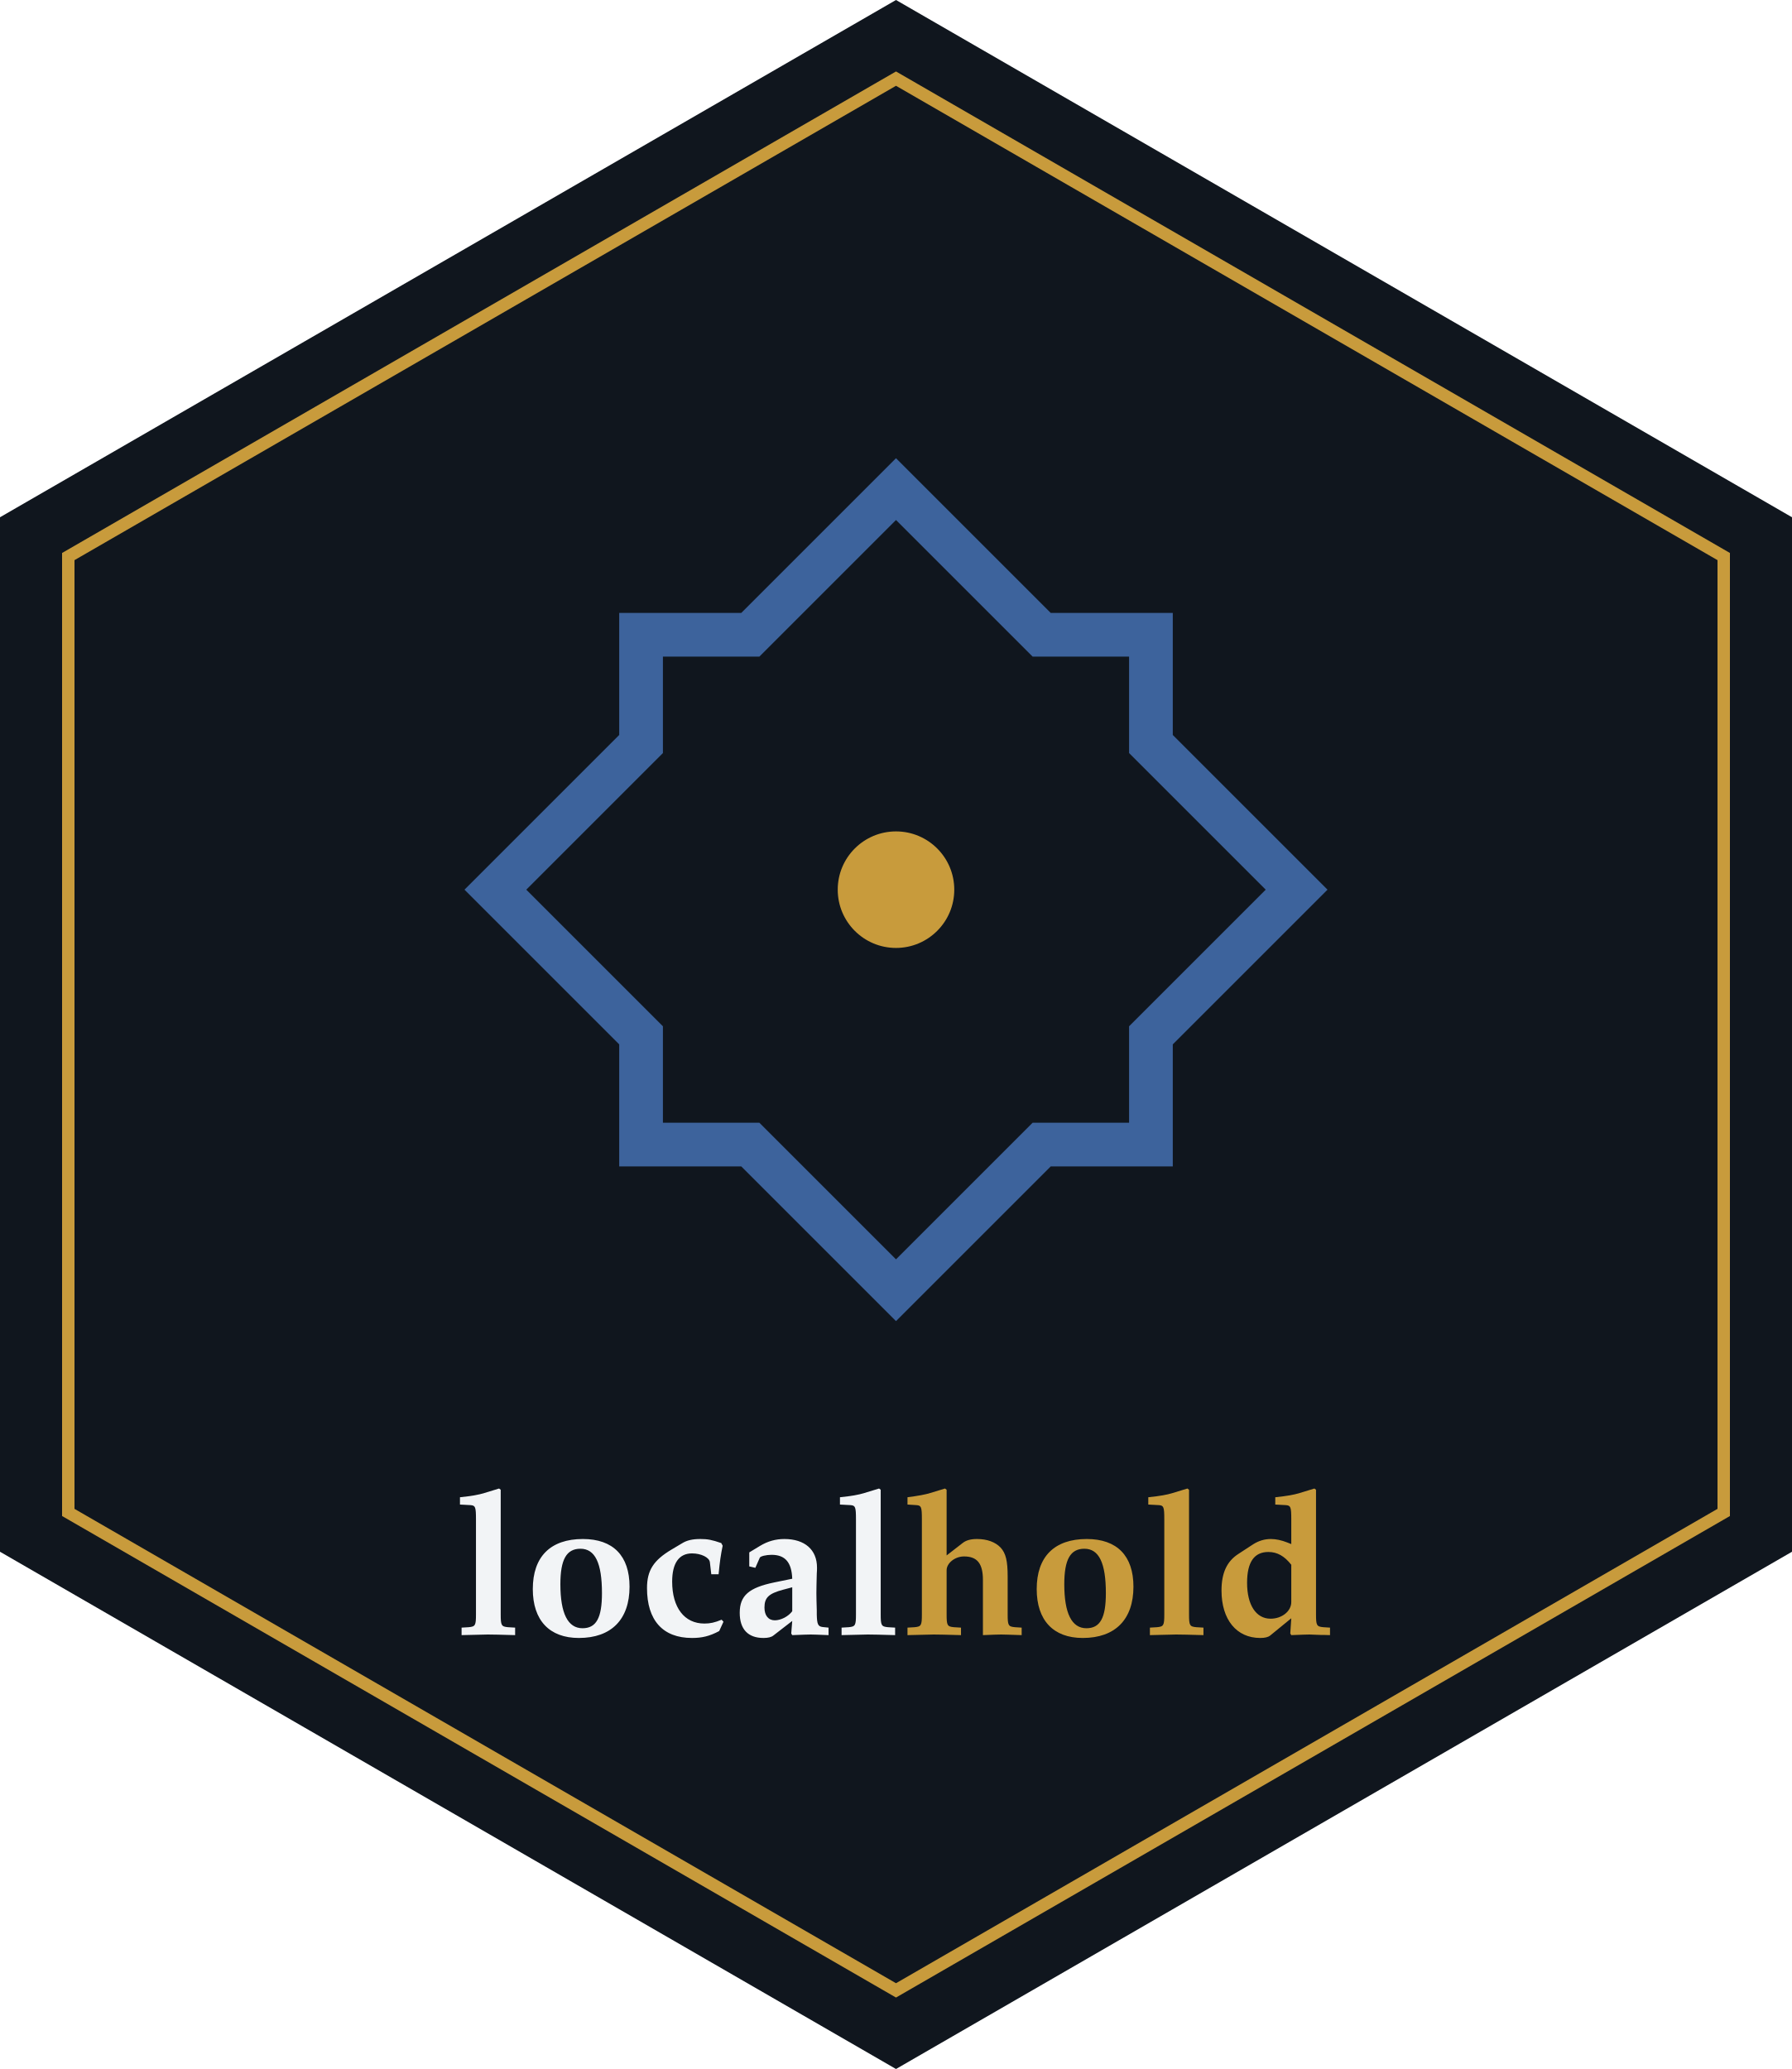
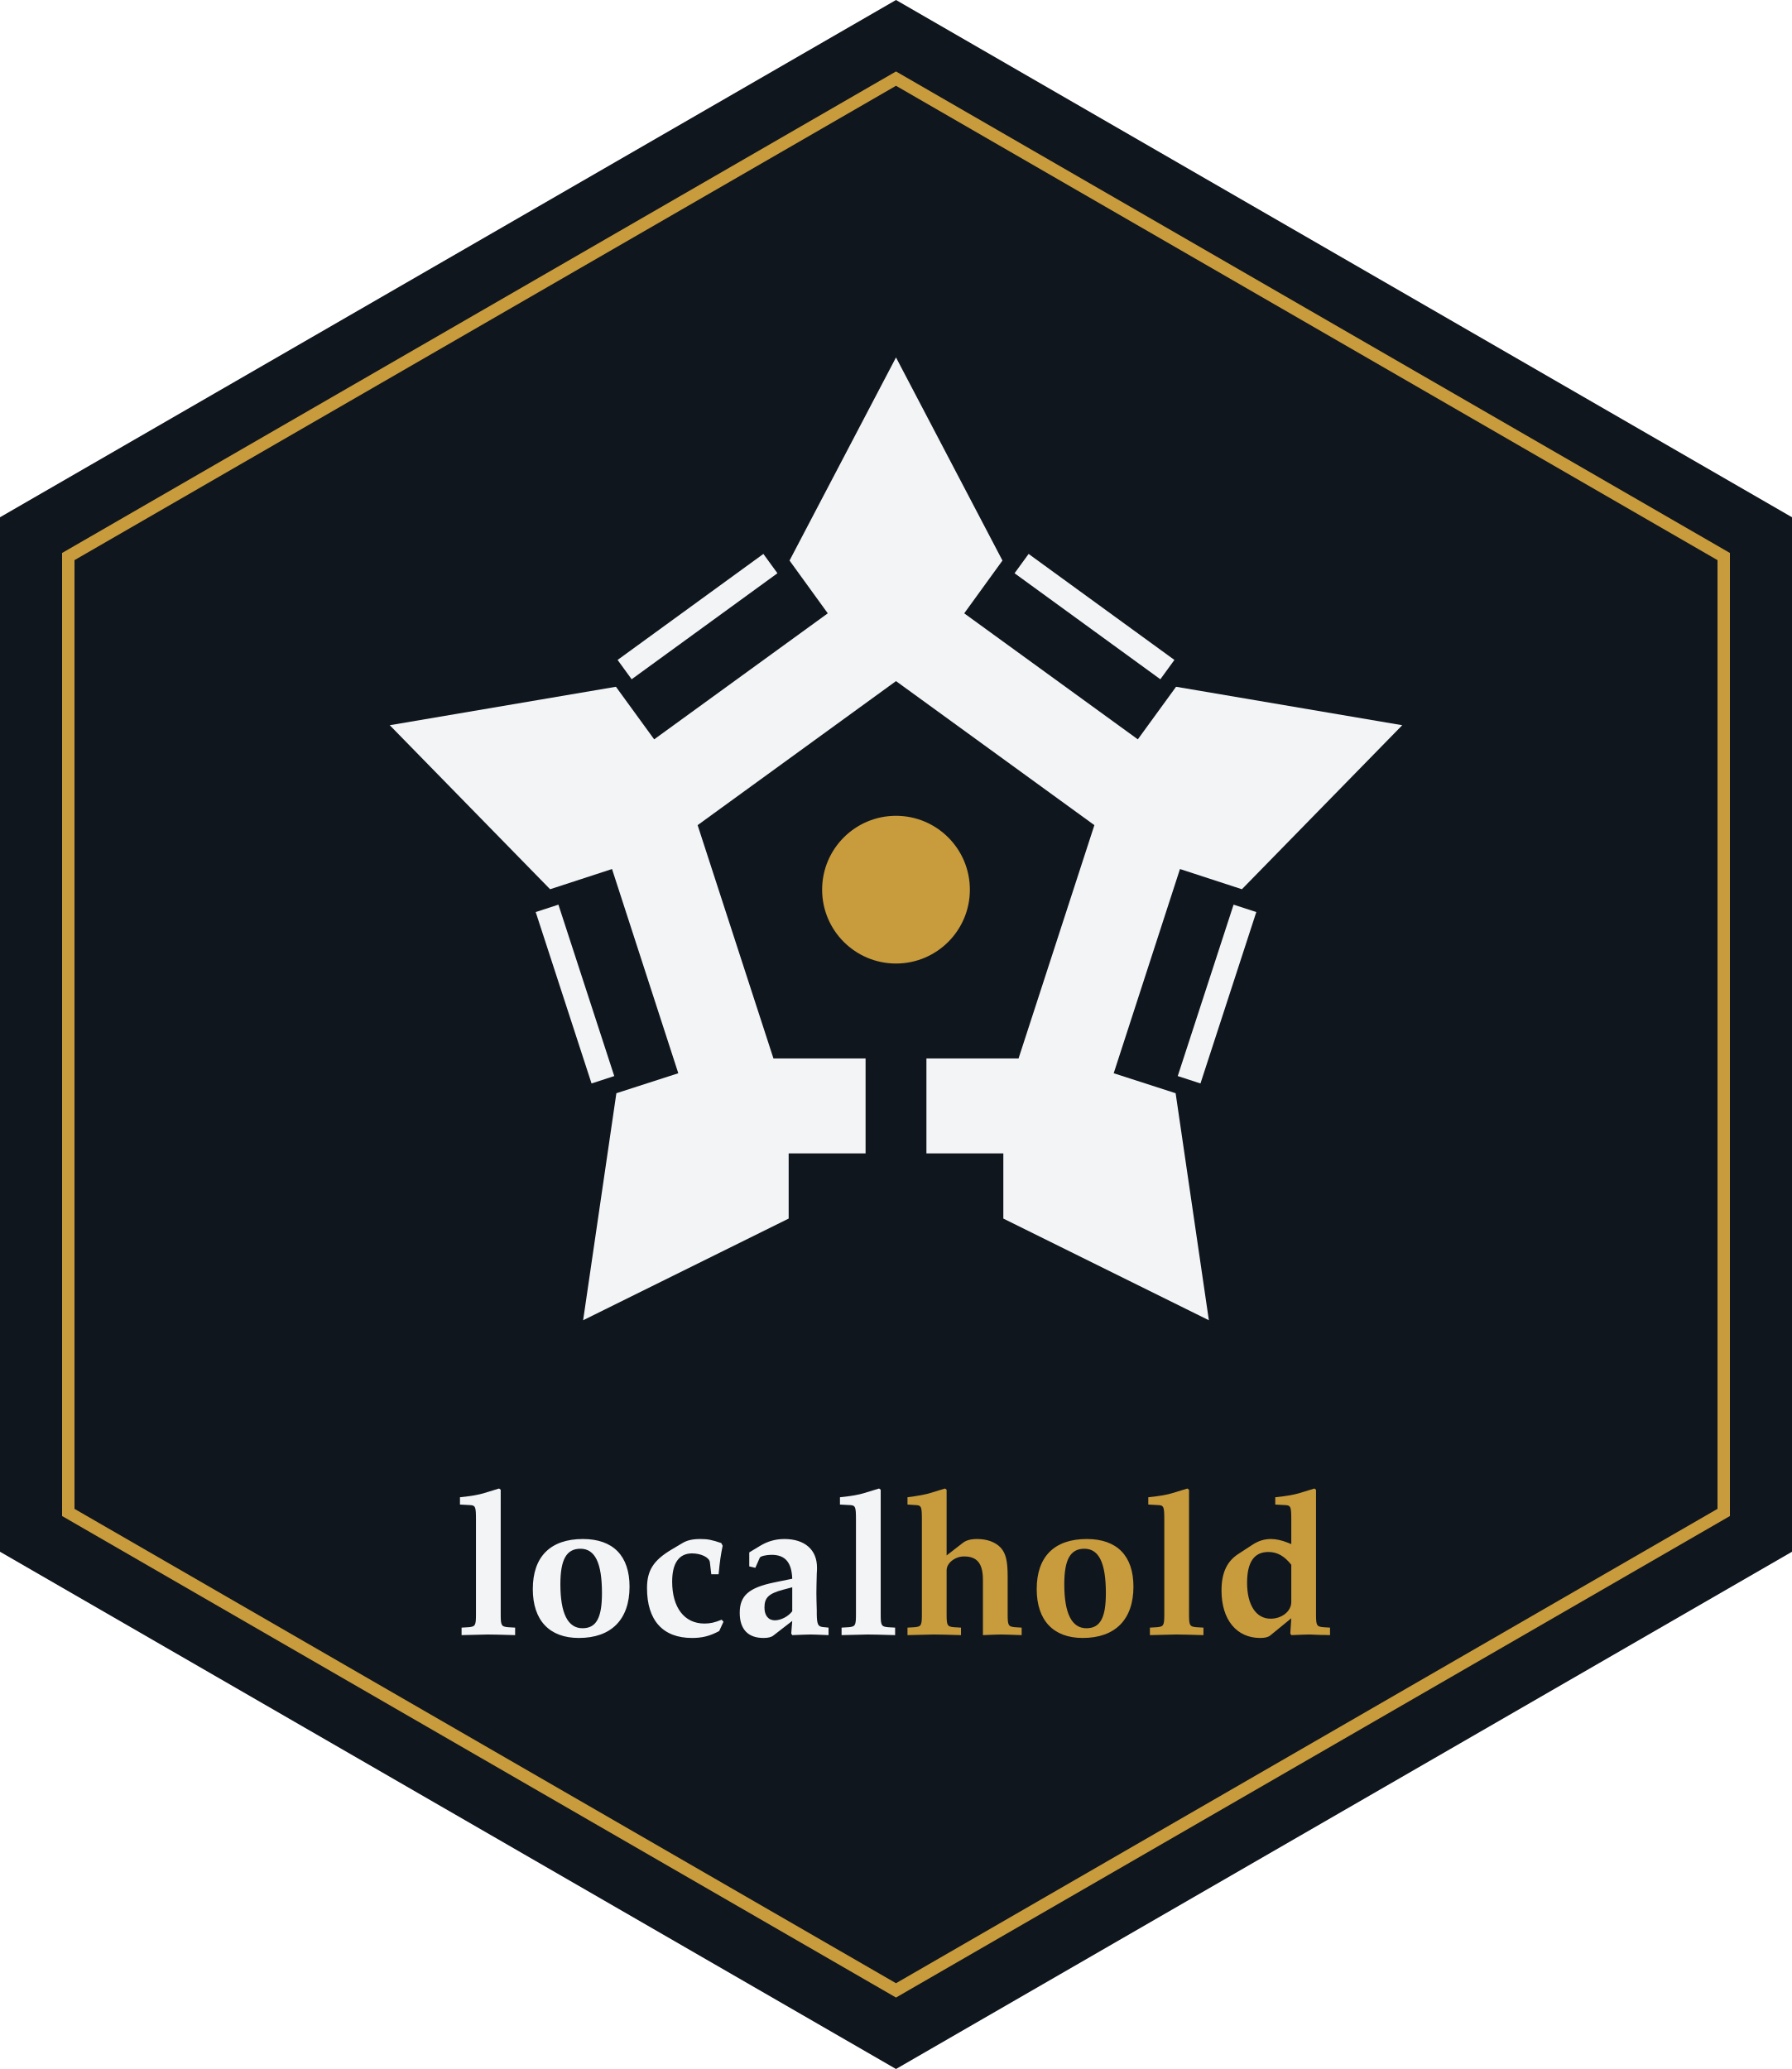
<svg xmlns="http://www.w3.org/2000/svg" viewBox="0 0 866 1000" role="img" aria-label="LocalHold hex sticker">
  <polygon points="433,0 866,250 866,750 433,1000 0,750 0,250" fill="#10161E" />
  <polygon points="433,38 833,269 833,731 433,962 33,731 33,269" fill="none" stroke="#C89B3C" stroke-width="6" />
-   <g transform="translate(433 430) scale(8.8) translate(-32 -32)">
-     <path fill="none" stroke="#3D639C" stroke-width="2.4" d="       M32 10 L40 18 L46 18 L46 24 L54 32 L46 40 L46 46 L40 46 L32 54       L24 46 L18 46 L18 40 L10 32 L18 24 L18 18 L24 18 Z" />
-     <circle fill="#C89B3C" cx="32" cy="32" r="3.2" />
+   <g transform="translate(433 430) scale(10.5) translate(-32 -32)">
+     <path fill="#F2F4F6" fill-rule="evenodd" d="       M35.14 19.28 L36.90 16.85 L32.00 7.50 L27.10 16.85 L28.86 19.28 L20.87 25.08       L19.11 22.66 L8.70 24.43 L16.08 31.98 L18.93 31.05 L21.98 40.45 L19.13 41.37       L17.60 51.82 L27.06 47.14 L27.06 44.14 L36.94 44.14 L36.94 47.14 L46.40 51.82       L44.87 41.37 L42.02 40.45 L45.07 31.05 L47.92 31.98 L55.30 24.43 L44.89 22.66       L43.13 25.08 Z       M32.00 22.40 L22.87 29.03 L26.36 39.77 L30.60 39.77 L30.60 44.14 L33.40 44.14       L33.40 39.77 L37.64 39.77 L41.13 29.03 Z" />
+     <path fill="none" stroke="#F2F4F6" stroke-width="1.1" stroke-linejoin="miter" d="       M26.22 16.99 L19.51 21.87 M15.94 32.86 L18.51 40.75       M45.49 40.75 L48.06 32.86 M44.49 21.87 L37.78 16.99" />
+     <circle fill="#C89B3C" cx="32" cy="32" r="3.4" />
  </g>
  <text x="433" y="790" text-anchor="middle" font-family="Iowan Old Style, Palatino Linotype, Palatino, Book Antiqua, Georgia, serif" font-size="98" font-weight="600" letter-spacing="1" fill="#F2F4F6">local<tspan fill="#C89B3C">hold</tspan>
  </text>
</svg>
